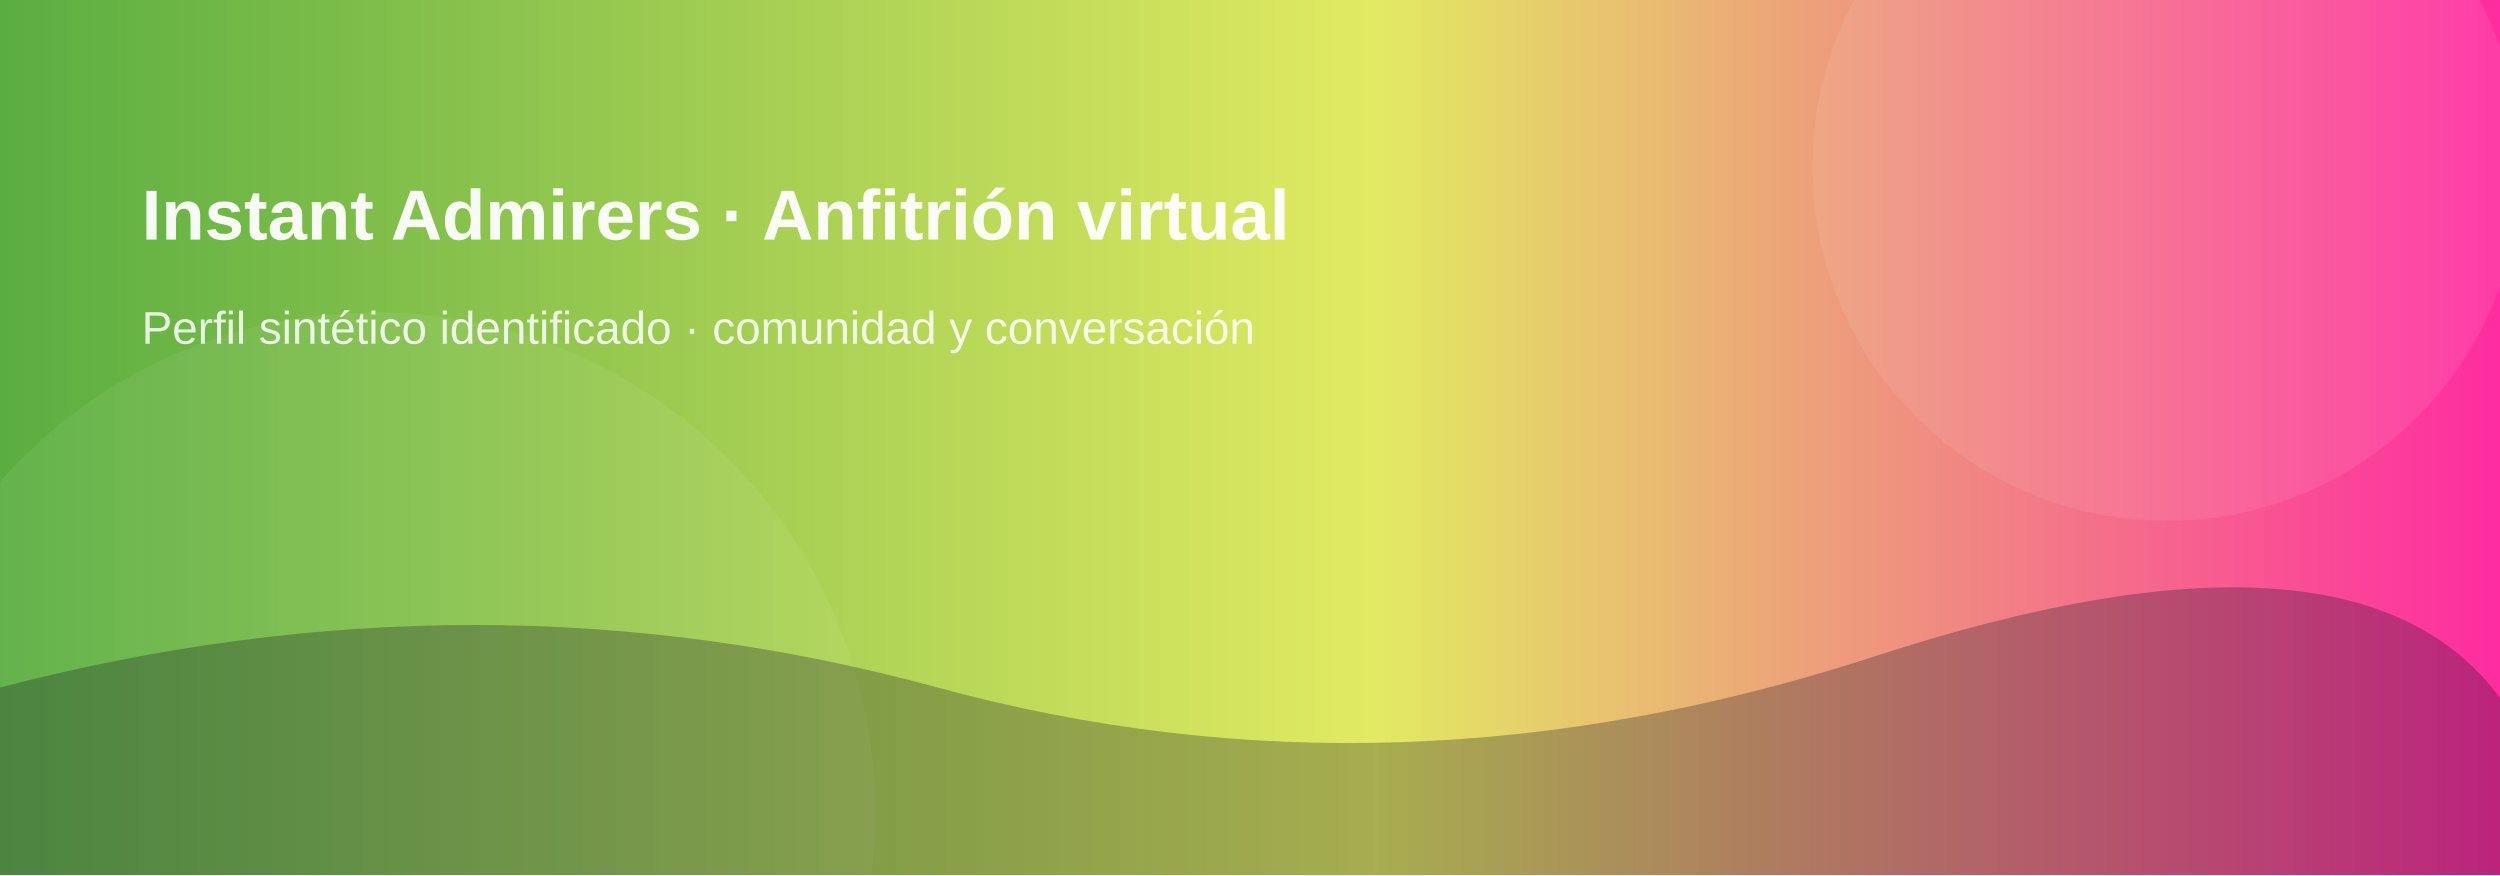
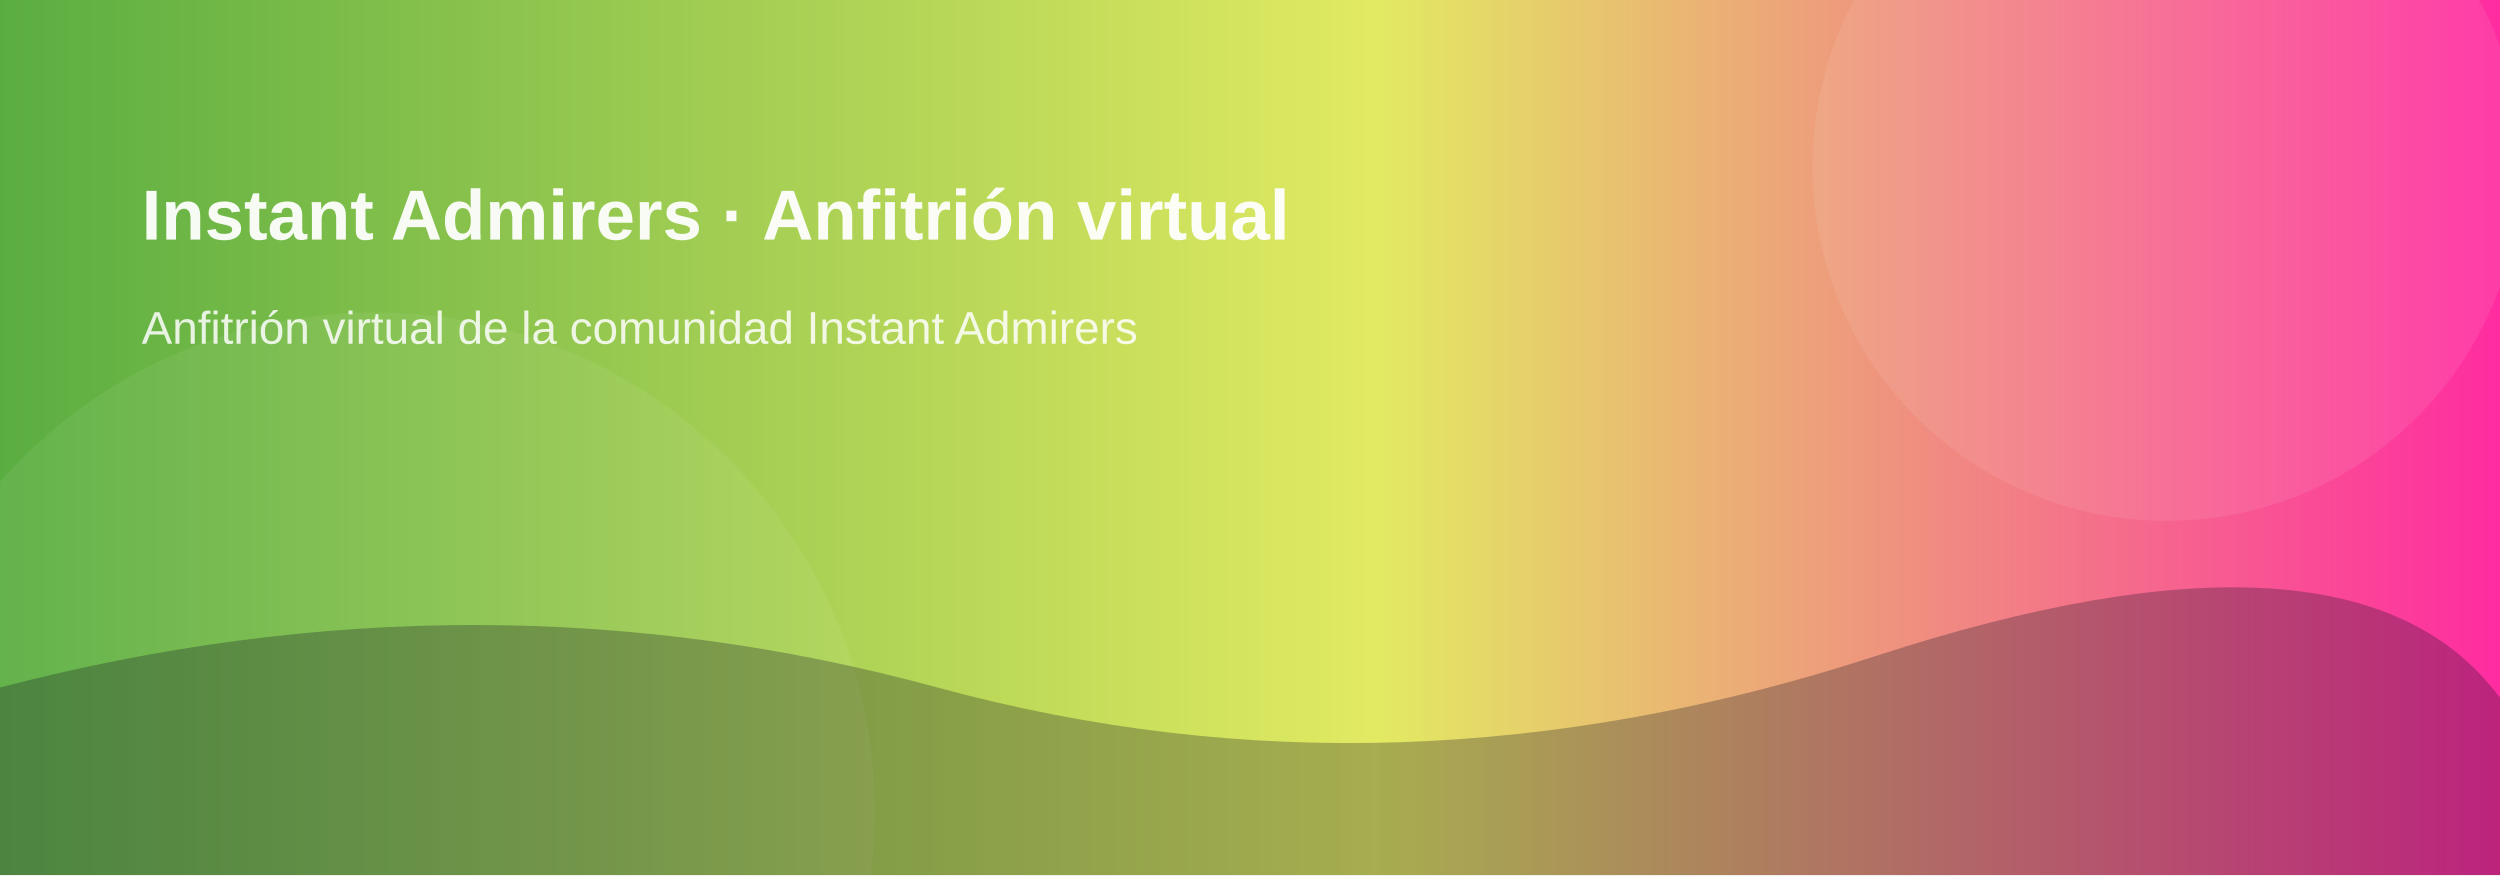
<svg xmlns="http://www.w3.org/2000/svg" viewBox="0 0 1200 420">
  <defs>
    <linearGradient id="g" x1="0" x2="1">
      <stop stop-color="#59ad41" />
      <stop offset=".55" stop-color="#e2ea62" />
      <stop offset="1" stop-color="#ff2aa1" />
    </linearGradient>
  </defs>
  <rect width="1200" height="420" fill="url(#g)" />
  <circle cx="1040" cy="80" r="170" fill="#fff" opacity=".08" />
  <circle cx="180" cy="390" r="240" fill="#fff" opacity=".06" />
  <path d="M0 330 Q230 270 450 330 T900 315 T1200 335 V420 H0Z" fill="#0d1020" opacity=".28" />
  <text x="68" y="115" fill="#fff" font-family="Arial,sans-serif" font-size="34" font-weight="700" opacity=".94">Instant Admirers · Anfitrión virtual</text>
-   <text x="68" y="165" fill="#fff" font-family="Arial,sans-serif" font-size="22" opacity=".84">Perfil sintético identificado · comunidad y conversación</text>
+   <text x="68" y="165" fill="#fff" font-family="Arial,sans-serif" font-size="22" opacity=".84">Anfitrión virtual de la comunidad Instant Admirers</text>
</svg>
